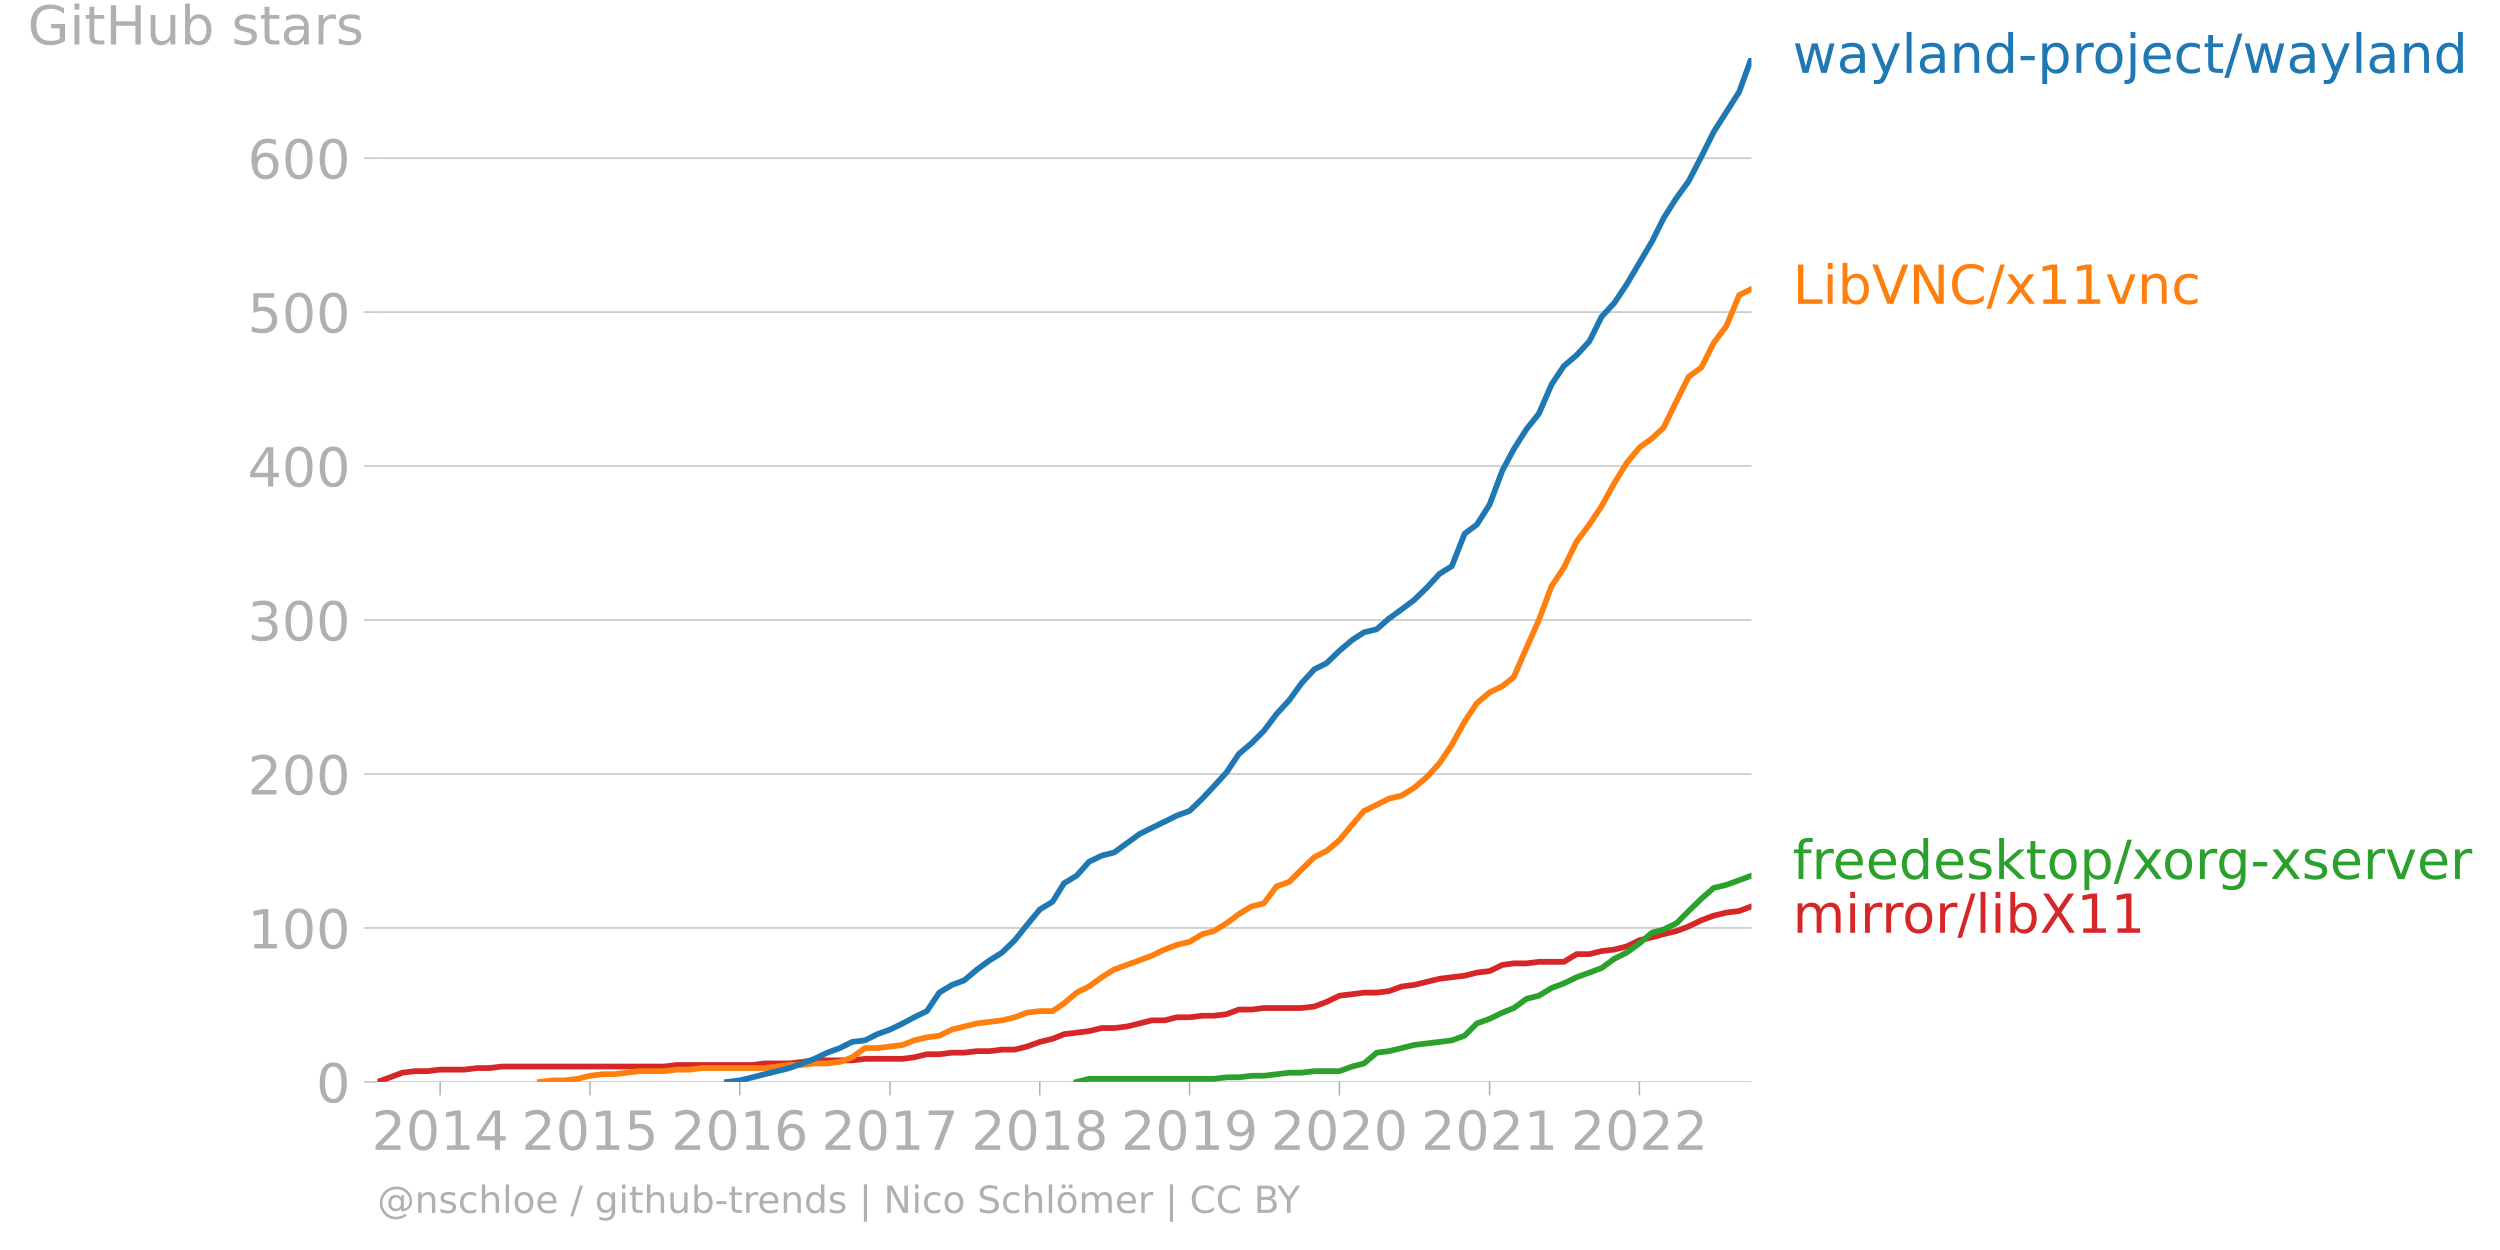
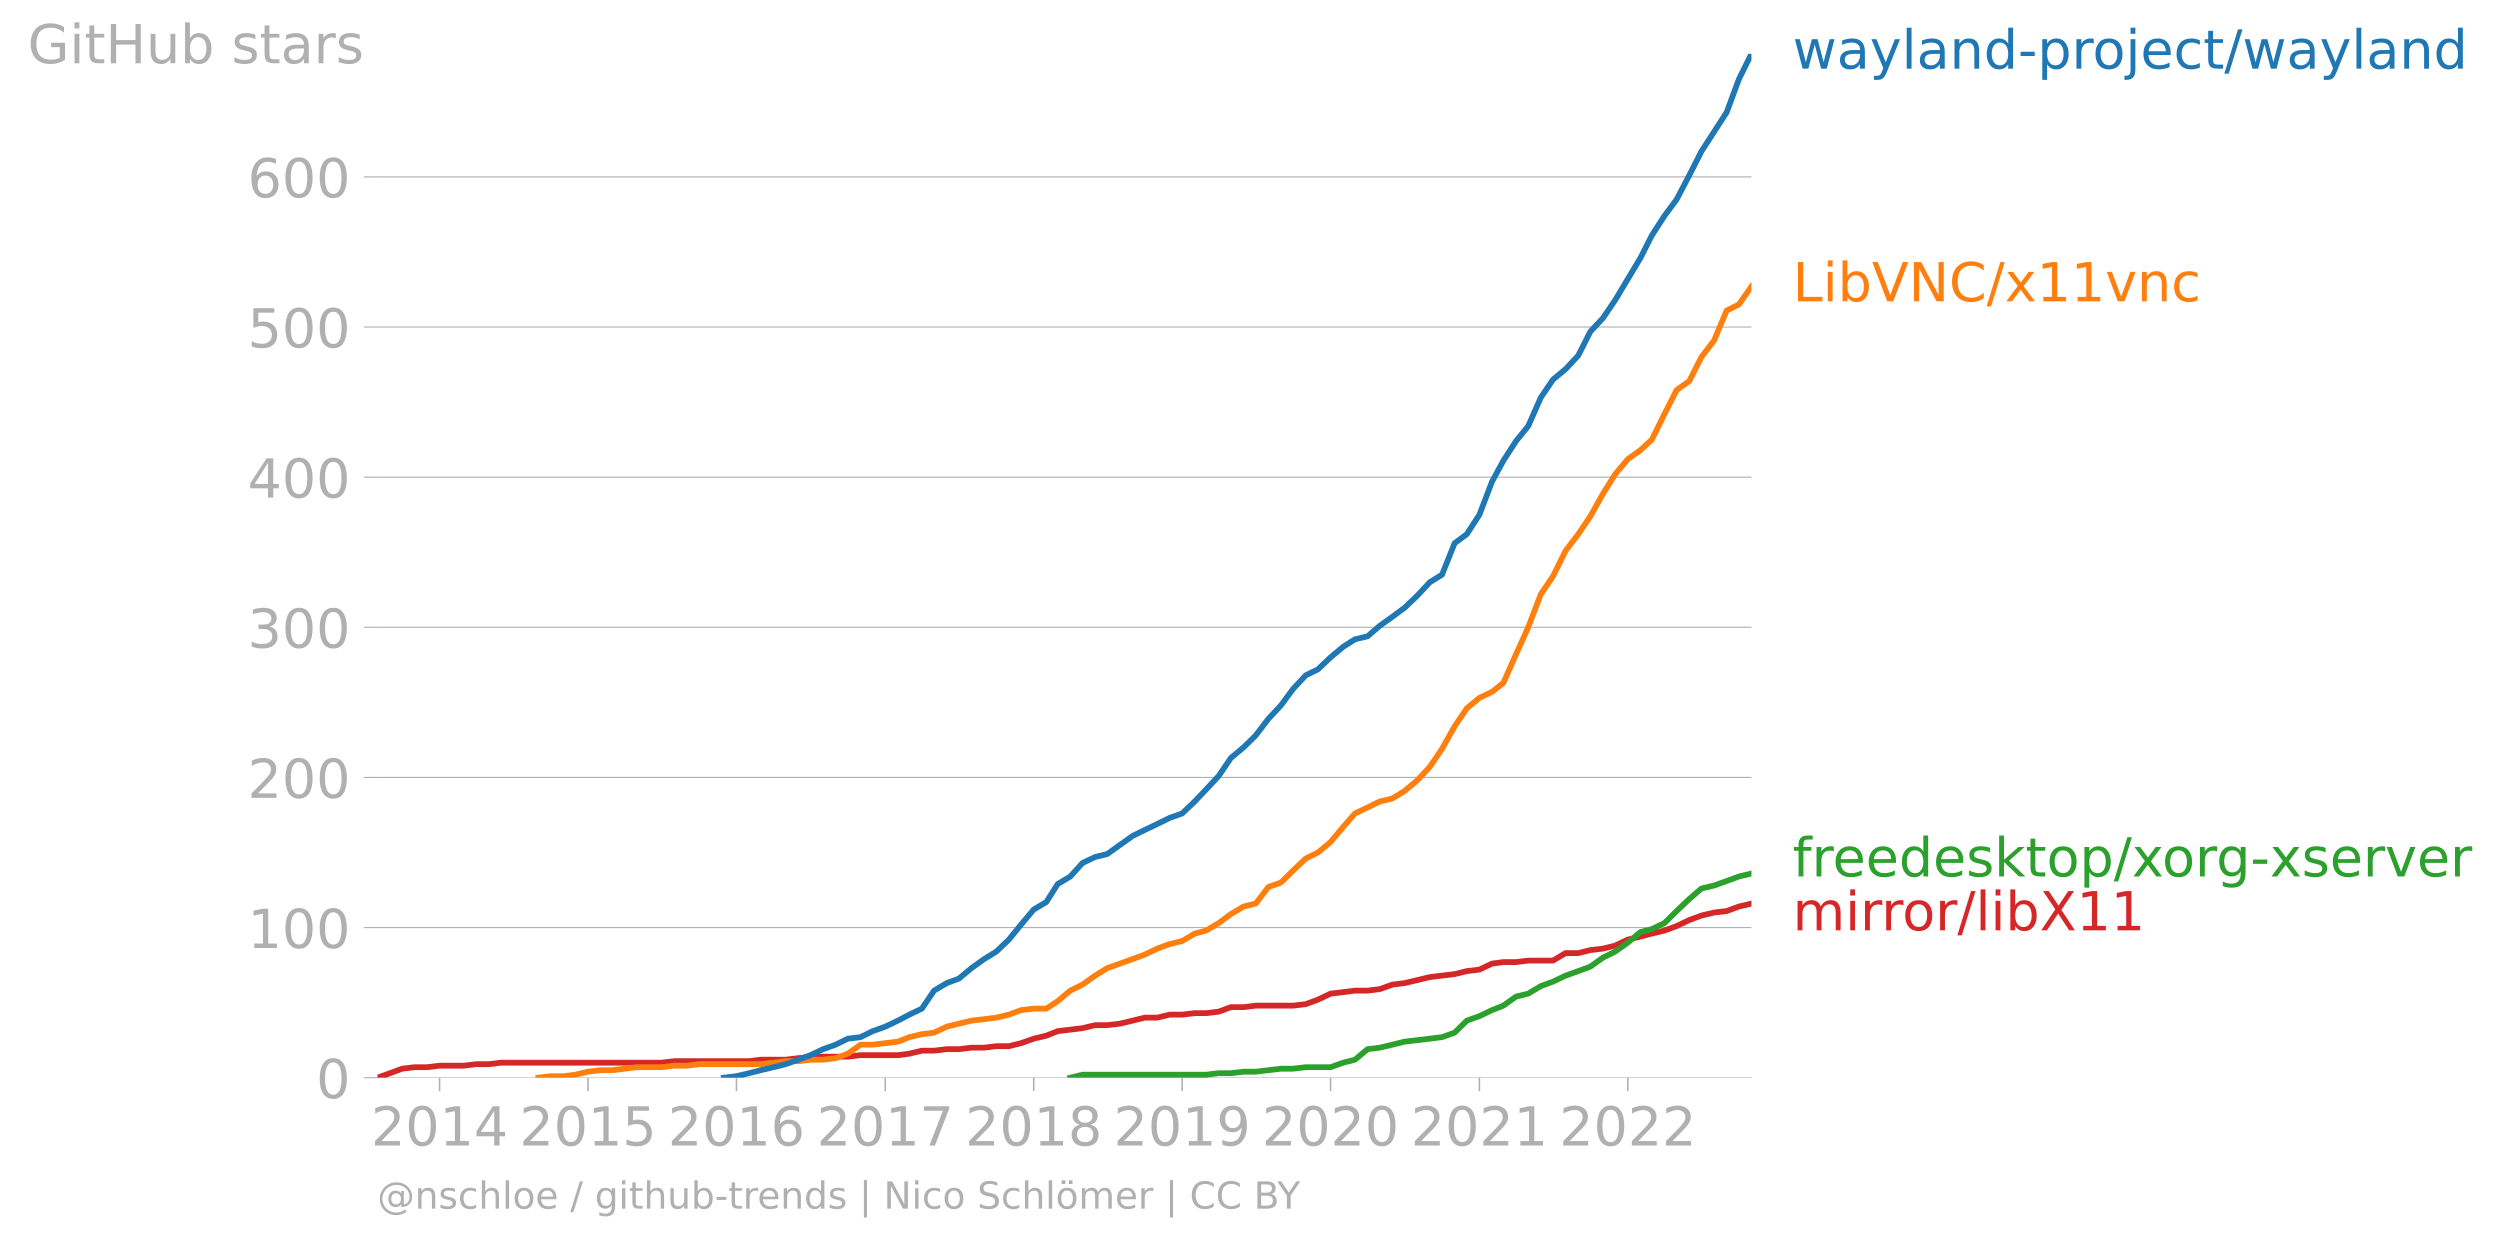
- <svg xmlns="http://www.w3.org/2000/svg" xmlns:xlink="http://www.w3.org/1999/xlink" width="866.312" height="432.952" viewBox="0 0 649.734 324.714">
+ <svg xmlns="http://www.w3.org/2000/svg" xmlns:xlink="http://www.w3.org/1999/xlink" width="866.312" height="431.485" viewBox="0 0 649.734 323.614">
  <defs>
    <style>*{stroke-linejoin:round;stroke-linecap:butt}</style>
  </defs>
  <g id="figure_1">
-     <path d="M0 324.714h649.734V0H0v324.714z" style="fill:none" id="patch_1" />
+     <path id="patch_1" d="M0 323.614h649.734V0H0v323.614z" style="fill:none" />
    <g id="axes_1">
-       <path d="M98.073 281.187h357.12V15.075H98.073v266.112z" style="fill:none" id="patch_2" />
+       <path id="patch_2" d="M98.073 280.087h357.12V13.975H98.073v266.112z" style="fill:none" />
      <g id="matplotlib.axis_1">
        <g id="xtick_1">
          <g id="line2d_1">
            <defs>
-               <path id="m6e5cc57bdd" d="M0 0v3.5" style="stroke:#b0b0b0;stroke-width:.4" />
-             </defs>
-             <use xlink:href="#m6e5cc57bdd" x="114.393" y="281.187" style="fill:#b0b0b0;stroke:#b0b0b0;stroke-width:.4" />
-           </g>
-           <g style="fill:#b0b0b0" transform="matrix(.14 0 0 -.14 96.578 298.825)" id="text_1">
+               <path id="m5962c3f9df" d="M0 0v3.5" style="stroke:#b0b0b0;stroke-width:.4" />
+             </defs>
+             <use xlink:href="#m5962c3f9df" x="114.243" y="280.087" style="fill:#b0b0b0;stroke:#b0b0b0;stroke-width:.4" />
+           </g>
+           <g id="text_1" style="fill:#b0b0b0" transform="matrix(.14 0 0 -.14 96.428 297.724)">
            <defs>
              <path id="DejaVuSans-32" d="M1228 531h2203V0H469v531q359 372 979 998 621 627 780 809 303 340 423 576 121 236 121 464 0 372-261 606-261 235-680 235-297 0-627-103-329-103-704-313v638q381 153 712 231 332 78 607 78 725 0 1156-363 431-362 431-968 0-288-108-546-107-257-392-607-78-91-497-524-418-433-1181-1211z" transform="scale(.01563)" />
              <path id="DejaVuSans-30" d="M2034 4250q-487 0-733-480-245-479-245-1442 0-959 245-1439 246-480 733-480 491 0 736 480 246 480 246 1439 0 963-246 1442-245 480-736 480zm0 500q785 0 1199-621 414-620 414-1801 0-1178-414-1799Q2819-91 2034-91q-784 0-1198 620-414 621-414 1799 0 1181 414 1801 414 621 1198 621z" transform="scale(.01563)" />
              <path id="DejaVuSans-31" d="M794 531h1031v3560L703 3866v575l1116 225h631V531h1031V0H794v531z" transform="scale(.01563)" />
              <path id="DejaVuSans-34" d="M2419 4116 825 1625h1594v2491zm-166 550h794V1625h666v-525h-666V0h-628v1100H313v609l1940 2957z" transform="scale(.01563)" />
            </defs>
            <use xlink:href="#DejaVuSans-32" />
            <use xlink:href="#DejaVuSans-30" x="63.623" />
            <use xlink:href="#DejaVuSans-31" x="127.246" />
            <use xlink:href="#DejaVuSans-34" x="190.869" />
          </g>
        </g>
        <g id="xtick_2">
-           <use xlink:href="#m6e5cc57bdd" x="153.326" y="281.187" style="fill:#b0b0b0;stroke:#b0b0b0;stroke-width:.4" id="line2d_2" />
-           <g style="fill:#b0b0b0" transform="matrix(.14 0 0 -.14 135.511 298.825)" id="text_2">
+           <use xlink:href="#m5962c3f9df" id="line2d_2" x="152.82" y="280.087" style="fill:#b0b0b0;stroke:#b0b0b0;stroke-width:.4" />
+           <g id="text_2" style="fill:#b0b0b0" transform="matrix(.14 0 0 -.14 135.005 297.724)">
            <defs>
              <path id="DejaVuSans-35" d="M691 4666h2478v-532H1269V2991q137 47 274 70 138 23 276 23 781 0 1237-428 457-428 457-1159 0-753-469-1171Q2575-91 1722-91q-294 0-599 50Q819 9 494 109v635q281-153 581-228t634-75q541 0 856 284 316 284 316 772 0 487-316 771-315 285-856 285-253 0-505-56-251-56-513-175v2344z" transform="scale(.01563)" />
            </defs>
            <use xlink:href="#DejaVuSans-32" />
            <use xlink:href="#DejaVuSans-30" x="63.623" />
            <use xlink:href="#DejaVuSans-31" x="127.246" />
            <use xlink:href="#DejaVuSans-35" x="190.869" />
          </g>
        </g>
        <g id="xtick_3">
-           <use xlink:href="#m6e5cc57bdd" x="192.26" y="281.187" style="fill:#b0b0b0;stroke:#b0b0b0;stroke-width:.4" id="line2d_3" />
-           <g style="fill:#b0b0b0" transform="matrix(.14 0 0 -.14 174.445 298.825)" id="text_3">
+           <use xlink:href="#m5962c3f9df" id="line2d_3" x="191.396" y="280.087" style="fill:#b0b0b0;stroke:#b0b0b0;stroke-width:.4" />
+           <g id="text_3" style="fill:#b0b0b0" transform="matrix(.14 0 0 -.14 173.58 297.724)">
            <defs>
              <path id="DejaVuSans-36" d="M2113 2584q-425 0-674-291-248-290-248-796 0-503 248-796 249-292 674-292t673 292q248 293 248 796 0 506-248 796-248 291-673 291zm1253 1979v-575q-238 112-480 171-242 60-480 60-625 0-955-422-329-422-376-1275 184 272 462 417 279 145 613 145 703 0 1111-427 408-426 408-1160 0-719-425-1154Q2819-91 2113-91q-810 0-1238 620-428 621-428 1799 0 1106 525 1764t1409 658q238 0 480-47t505-140z" transform="scale(.01563)" />
            </defs>
            <use xlink:href="#DejaVuSans-32" />
            <use xlink:href="#DejaVuSans-30" x="63.623" />
            <use xlink:href="#DejaVuSans-31" x="127.246" />
            <use xlink:href="#DejaVuSans-36" x="190.869" />
          </g>
        </g>
        <g id="xtick_4">
-           <use xlink:href="#m6e5cc57bdd" x="231.3" y="281.187" style="fill:#b0b0b0;stroke:#b0b0b0;stroke-width:.4" id="line2d_4" />
-           <g style="fill:#b0b0b0" transform="matrix(.14 0 0 -.14 213.485 298.825)" id="text_4">
+           <use xlink:href="#m5962c3f9df" id="line2d_4" x="230.078" y="280.087" style="fill:#b0b0b0;stroke:#b0b0b0;stroke-width:.4" />
+           <g id="text_4" style="fill:#b0b0b0" transform="matrix(.14 0 0 -.14 212.263 297.724)">
            <defs>
              <path id="DejaVuSans-37" d="M525 4666h3000v-269L1831 0h-659l1594 4134H525v532z" transform="scale(.01563)" />
            </defs>
            <use xlink:href="#DejaVuSans-32" />
            <use xlink:href="#DejaVuSans-30" x="63.623" />
            <use xlink:href="#DejaVuSans-31" x="127.246" />
            <use xlink:href="#DejaVuSans-37" x="190.869" />
          </g>
        </g>
        <g id="xtick_5">
-           <use xlink:href="#m6e5cc57bdd" x="270.233" y="281.187" style="fill:#b0b0b0;stroke:#b0b0b0;stroke-width:.4" id="line2d_5" />
-           <g style="fill:#b0b0b0" transform="matrix(.14 0 0 -.14 252.418 298.825)" id="text_5">
+           <use xlink:href="#m5962c3f9df" id="line2d_5" x="268.654" y="280.087" style="fill:#b0b0b0;stroke:#b0b0b0;stroke-width:.4" />
+           <g id="text_5" style="fill:#b0b0b0" transform="matrix(.14 0 0 -.14 250.839 297.724)">
            <defs>
              <path id="DejaVuSans-38" d="M2034 2216q-450 0-708-241-257-241-257-662 0-422 257-663 258-241 708-241t709 242q260 243 260 662 0 421-258 662-257 241-711 241zm-631 268q-406 100-633 378-226 279-226 679 0 559 398 884 399 325 1092 325 697 0 1094-325t397-884q0-400-227-679-226-278-629-378 456-106 710-416 255-309 255-755 0-679-414-1042Q2806-91 2034-91q-771 0-1186 362-414 363-414 1042 0 446 256 755 257 310 713 416zm-231 997q0-362 226-565 227-203 636-203 407 0 636 203 230 203 230 565 0 363-230 566-229 203-636 203-409 0-636-203-226-203-226-566z" transform="scale(.01563)" />
            </defs>
            <use xlink:href="#DejaVuSans-32" />
            <use xlink:href="#DejaVuSans-30" x="63.623" />
            <use xlink:href="#DejaVuSans-31" x="127.246" />
            <use xlink:href="#DejaVuSans-38" x="190.869" />
          </g>
        </g>
        <g id="xtick_6">
-           <use xlink:href="#m6e5cc57bdd" x="309.166" y="281.187" style="fill:#b0b0b0;stroke:#b0b0b0;stroke-width:.4" id="line2d_6" />
-           <g style="fill:#b0b0b0" transform="matrix(.14 0 0 -.14 291.351 298.825)" id="text_6">
+           <use xlink:href="#m5962c3f9df" id="line2d_6" x="307.23" y="280.087" style="fill:#b0b0b0;stroke:#b0b0b0;stroke-width:.4" />
+           <g id="text_6" style="fill:#b0b0b0" transform="matrix(.14 0 0 -.14 289.415 297.724)">
            <defs>
              <path id="DejaVuSans-39" d="M703 97v575q238-113 481-172 244-59 479-59 625 0 954 420 330 420 377 1277-181-269-460-413-278-144-615-144-700 0-1108 423-408 424-408 1159 0 718 425 1152 425 435 1131 435 810 0 1236-621 427-620 427-1801 0-1103-524-1761Q2575-91 1691-91q-238 0-482 47Q966 3 703 97zm1256 1978q425 0 673 290 249 291 249 798 0 503-249 795-248 292-673 292t-673-292q-248-292-248-795 0-507 248-798 248-290 673-290z" transform="scale(.01563)" />
            </defs>
            <use xlink:href="#DejaVuSans-32" />
            <use xlink:href="#DejaVuSans-30" x="63.623" />
            <use xlink:href="#DejaVuSans-31" x="127.246" />
            <use xlink:href="#DejaVuSans-39" x="190.869" />
          </g>
        </g>
        <g id="xtick_7">
-           <use xlink:href="#m6e5cc57bdd" x="348.1" y="281.187" style="fill:#b0b0b0;stroke:#b0b0b0;stroke-width:.4" id="line2d_7" />
-           <g style="fill:#b0b0b0" transform="matrix(.14 0 0 -.14 330.285 298.825)" id="text_7">
+           <use xlink:href="#m5962c3f9df" id="line2d_7" x="345.806" y="280.087" style="fill:#b0b0b0;stroke:#b0b0b0;stroke-width:.4" />
+           <g id="text_7" style="fill:#b0b0b0" transform="matrix(.14 0 0 -.14 327.991 297.724)">
            <use xlink:href="#DejaVuSans-32" />
            <use xlink:href="#DejaVuSans-30" x="63.623" />
            <use xlink:href="#DejaVuSans-32" x="127.246" />
            <use xlink:href="#DejaVuSans-30" x="190.869" />
          </g>
        </g>
        <g id="xtick_8">
-           <use xlink:href="#m6e5cc57bdd" x="387.14" y="281.187" style="fill:#b0b0b0;stroke:#b0b0b0;stroke-width:.4" id="line2d_8" />
-           <g style="fill:#b0b0b0" transform="matrix(.14 0 0 -.14 369.325 298.825)" id="text_8">
+           <use xlink:href="#m5962c3f9df" id="line2d_8" x="384.488" y="280.087" style="fill:#b0b0b0;stroke:#b0b0b0;stroke-width:.4" />
+           <g id="text_8" style="fill:#b0b0b0" transform="matrix(.14 0 0 -.14 366.673 297.724)">
            <use xlink:href="#DejaVuSans-32" />
            <use xlink:href="#DejaVuSans-30" x="63.623" />
            <use xlink:href="#DejaVuSans-32" x="127.246" />
            <use xlink:href="#DejaVuSans-31" x="190.869" />
          </g>
        </g>
        <g id="xtick_9">
-           <use xlink:href="#m6e5cc57bdd" x="426.073" y="281.187" style="fill:#b0b0b0;stroke:#b0b0b0;stroke-width:.4" id="line2d_9" />
-           <g style="fill:#b0b0b0" transform="matrix(.14 0 0 -.14 408.258 298.825)" id="text_9">
+           <use xlink:href="#m5962c3f9df" id="line2d_9" x="423.064" y="280.087" style="fill:#b0b0b0;stroke:#b0b0b0;stroke-width:.4" />
+           <g id="text_9" style="fill:#b0b0b0" transform="matrix(.14 0 0 -.14 405.249 297.724)">
            <use xlink:href="#DejaVuSans-32" />
            <use xlink:href="#DejaVuSans-30" x="63.623" />
            <use xlink:href="#DejaVuSans-32" x="127.246" />
            <use xlink:href="#DejaVuSans-32" x="190.869" />
          </g>
        </g>
      </g>
      <g id="matplotlib.axis_2">
        <g id="ytick_1">
-           <path d="M98.073 281.187h357.12" clip-path="url(#pcd3f5d6762)" style="fill:none;stroke:#b0b0b0;stroke-width:.3;stroke-linecap:square" id="line2d_10" />
+           <path id="line2d_10" d="M98.073 280.087h357.12" clip-path="url(#p0c2a7f8c96)" style="fill:none;stroke:#b0b0b0;stroke-width:.3;stroke-linecap:square" />
          <g id="line2d_11">
            <defs>
-               <path id="mc21b724201" d="M0 0h-3.5" style="stroke:#b0b0b0;stroke-width:.3" />
-             </defs>
-             <use xlink:href="#mc21b724201" x="98.073" y="281.187" style="fill:#b0b0b0;stroke:#b0b0b0;stroke-width:.3" />
-           </g>
-           <use xlink:href="#DejaVuSans-30" style="fill:#b0b0b0" transform="matrix(.14 0 0 -.14 82.166 286.506)" id="text_10" />
+               <path id="m975985f9c5" d="M0 0h-3.5" style="stroke:#b0b0b0;stroke-width:.3" />
+             </defs>
+             <use xlink:href="#m975985f9c5" x="98.073" y="280.087" style="fill:#b0b0b0;stroke:#b0b0b0;stroke-width:.3" />
+           </g>
+           <use xlink:href="#DejaVuSans-30" id="text_10" style="fill:#b0b0b0" transform="matrix(.14 0 0 -.14 82.166 285.406)" />
        </g>
        <g id="ytick_2">
-           <path d="M98.073 241.17h357.12" clip-path="url(#pcd3f5d6762)" style="fill:none;stroke:#b0b0b0;stroke-width:.3;stroke-linecap:square" id="line2d_12" />
-           <use xlink:href="#mc21b724201" x="98.073" y="241.17" style="fill:#b0b0b0;stroke:#b0b0b0;stroke-width:.3" id="line2d_13" />
-           <g style="fill:#b0b0b0" transform="matrix(.14 0 0 -.14 64.35 246.489)" id="text_11">
+           <path id="line2d_12" d="M98.073 241.067h357.12" clip-path="url(#p0c2a7f8c96)" style="fill:none;stroke:#b0b0b0;stroke-width:.3;stroke-linecap:square" />
+           <use xlink:href="#m975985f9c5" id="line2d_13" x="98.073" y="241.067" style="fill:#b0b0b0;stroke:#b0b0b0;stroke-width:.3" />
+           <g id="text_11" style="fill:#b0b0b0" transform="matrix(.14 0 0 -.14 64.35 246.386)">
            <use xlink:href="#DejaVuSans-31" />
            <use xlink:href="#DejaVuSans-30" x="63.623" />
            <use xlink:href="#DejaVuSans-30" x="127.246" />
          </g>
        </g>
        <g id="ytick_3">
-           <path d="M98.073 201.153h357.12" clip-path="url(#pcd3f5d6762)" style="fill:none;stroke:#b0b0b0;stroke-width:.3;stroke-linecap:square" id="line2d_14" />
-           <use xlink:href="#mc21b724201" x="98.073" y="201.153" style="fill:#b0b0b0;stroke:#b0b0b0;stroke-width:.3" id="line2d_15" />
-           <g style="fill:#b0b0b0" transform="matrix(.14 0 0 -.14 64.35 206.472)" id="text_12">
+           <path id="line2d_14" d="M98.073 202.048h357.12" clip-path="url(#p0c2a7f8c96)" style="fill:none;stroke:#b0b0b0;stroke-width:.3;stroke-linecap:square" />
+           <use xlink:href="#m975985f9c5" id="line2d_15" x="98.073" y="202.048" style="fill:#b0b0b0;stroke:#b0b0b0;stroke-width:.3" />
+           <g id="text_12" style="fill:#b0b0b0" transform="matrix(.14 0 0 -.14 64.35 207.367)">
            <use xlink:href="#DejaVuSans-32" />
            <use xlink:href="#DejaVuSans-30" x="63.623" />
            <use xlink:href="#DejaVuSans-30" x="127.246" />
          </g>
        </g>
        <g id="ytick_4">
-           <path d="M98.073 161.136h357.12" clip-path="url(#pcd3f5d6762)" style="fill:none;stroke:#b0b0b0;stroke-width:.3;stroke-linecap:square" id="line2d_16" />
-           <use xlink:href="#mc21b724201" x="98.073" y="161.136" style="fill:#b0b0b0;stroke:#b0b0b0;stroke-width:.3" id="line2d_17" />
-           <g style="fill:#b0b0b0" transform="matrix(.14 0 0 -.14 64.35 166.455)" id="text_13">
+           <path id="line2d_16" d="M98.073 163.029h357.12" clip-path="url(#p0c2a7f8c96)" style="fill:none;stroke:#b0b0b0;stroke-width:.3;stroke-linecap:square" />
+           <use xlink:href="#m975985f9c5" id="line2d_17" x="98.073" y="163.029" style="fill:#b0b0b0;stroke:#b0b0b0;stroke-width:.3" />
+           <g id="text_13" style="fill:#b0b0b0" transform="matrix(.14 0 0 -.14 64.35 168.348)">
            <defs>
              <path id="DejaVuSans-33" d="M2597 2516q453-97 707-404 255-306 255-756 0-690-475-1069Q2609-91 1734-91q-293 0-604 58T488 141v609q262-153 574-231 313-78 654-78 593 0 904 234t311 681q0 413-289 645-289 233-804 233h-544v519h569q465 0 712 186t247 536q0 359-255 551-254 193-729 193-260 0-557-57-297-56-653-174v562q360 100 674 150t592 50q719 0 1137-327 419-326 419-882 0-388-222-655t-631-370z" transform="scale(.01563)" />
            </defs>
            <use xlink:href="#DejaVuSans-33" />
            <use xlink:href="#DejaVuSans-30" x="63.623" />
            <use xlink:href="#DejaVuSans-30" x="127.246" />
          </g>
        </g>
        <g id="ytick_5">
-           <path d="M98.073 121.12h357.12" clip-path="url(#pcd3f5d6762)" style="fill:none;stroke:#b0b0b0;stroke-width:.3;stroke-linecap:square" id="line2d_18" />
-           <use xlink:href="#mc21b724201" x="98.073" y="121.12" style="fill:#b0b0b0;stroke:#b0b0b0;stroke-width:.3" id="line2d_19" />
-           <g style="fill:#b0b0b0" transform="matrix(.14 0 0 -.14 64.35 126.438)" id="text_14">
+           <path id="line2d_18" d="M98.073 124.01h357.12" clip-path="url(#p0c2a7f8c96)" style="fill:none;stroke:#b0b0b0;stroke-width:.3;stroke-linecap:square" />
+           <use xlink:href="#m975985f9c5" id="line2d_19" x="98.073" y="124.009" style="fill:#b0b0b0;stroke:#b0b0b0;stroke-width:.3" />
+           <g id="text_14" style="fill:#b0b0b0" transform="matrix(.14 0 0 -.14 64.35 129.328)">
            <use xlink:href="#DejaVuSans-34" />
            <use xlink:href="#DejaVuSans-30" x="63.623" />
            <use xlink:href="#DejaVuSans-30" x="127.246" />
          </g>
        </g>
        <g id="ytick_6">
-           <path d="M98.073 81.103h357.12" clip-path="url(#pcd3f5d6762)" style="fill:none;stroke:#b0b0b0;stroke-width:.3;stroke-linecap:square" id="line2d_20" />
-           <use xlink:href="#mc21b724201" x="98.073" y="81.103" style="fill:#b0b0b0;stroke:#b0b0b0;stroke-width:.3" id="line2d_21" />
-           <g style="fill:#b0b0b0" transform="matrix(.14 0 0 -.14 64.35 86.422)" id="text_15">
+           <path id="line2d_20" d="M98.073 84.99h357.12" clip-path="url(#p0c2a7f8c96)" style="fill:none;stroke:#b0b0b0;stroke-width:.3;stroke-linecap:square" />
+           <use xlink:href="#m975985f9c5" id="line2d_21" x="98.073" y="84.99" style="fill:#b0b0b0;stroke:#b0b0b0;stroke-width:.3" />
+           <g id="text_15" style="fill:#b0b0b0" transform="matrix(.14 0 0 -.14 64.35 90.309)">
            <use xlink:href="#DejaVuSans-35" />
            <use xlink:href="#DejaVuSans-30" x="63.623" />
            <use xlink:href="#DejaVuSans-30" x="127.246" />
          </g>
        </g>
        <g id="ytick_7">
-           <path d="M98.073 41.086h357.12" clip-path="url(#pcd3f5d6762)" style="fill:none;stroke:#b0b0b0;stroke-width:.3;stroke-linecap:square" id="line2d_22" />
-           <use xlink:href="#mc21b724201" x="98.073" y="41.086" style="fill:#b0b0b0;stroke:#b0b0b0;stroke-width:.3" id="line2d_23" />
-           <g style="fill:#b0b0b0" transform="matrix(.14 0 0 -.14 64.35 46.405)" id="text_16">
+           <path id="line2d_22" d="M98.073 45.97h357.12" clip-path="url(#p0c2a7f8c96)" style="fill:none;stroke:#b0b0b0;stroke-width:.3;stroke-linecap:square" />
+           <use xlink:href="#m975985f9c5" id="line2d_23" x="98.073" y="45.971" style="fill:#b0b0b0;stroke:#b0b0b0;stroke-width:.3" />
+           <g id="text_16" style="fill:#b0b0b0" transform="matrix(.14 0 0 -.14 64.35 51.29)">
            <use xlink:href="#DejaVuSans-36" />
            <use xlink:href="#DejaVuSans-30" x="63.623" />
            <use xlink:href="#DejaVuSans-30" x="127.246" />
          </g>
        </g>
-         <g style="fill:#b0b0b0" transform="matrix(.14 0 0 -.14 7.2 11.563)" id="text_17">
+         <g id="text_17" style="fill:#b0b0b0" transform="matrix(.14 0 0 -.14 7.2 16.448)">
          <defs>
            <path id="DejaVuSans-47" d="M3809 666v1253H2778v519h1656V434q-365-259-806-392-440-133-940-133-1094 0-1712 639-617 640-617 1780 0 1144 617 1783 618 639 1712 639 456 0 867-113 411-112 758-331v-672q-350 297-744 447t-828 150q-857 0-1287-478-429-478-429-1425 0-944 429-1422 430-478 1287-478 334 0 596 58 263 58 472 180z" transform="scale(.01563)" />
            <path id="DejaVuSans-69" d="M603 3500h575V0H603v3500zm0 1363h575v-729H603v729z" transform="scale(.01563)" />
            <path id="DejaVuSans-74" d="M1172 4494v-994h1184v-447H1172V1153q0-428 117-550t477-122h590V0h-590q-666 0-919 248-253 249-253 905v1900H172v447h422v994h578z" transform="scale(.01563)" />
            <path id="DejaVuSans-48" d="M628 4666h631V2753h2294v1913h631V0h-631v2222H1259V0H628v4666z" transform="scale(.01563)" />
            <path id="DejaVuSans-75" d="M544 1381v2119h575V1403q0-497 193-746 194-248 582-248 465 0 735 297 271 297 271 810v1984h575V0h-575v538q-209-319-486-474-276-155-642-155-603 0-916 375-312 375-312 1097zm1447 2203z" transform="scale(.01563)" />
            <path id="DejaVuSans-62" d="M3116 1747q0 634-261 995t-717 361q-457 0-718-361t-261-995q0-634 261-995t718-361q456 0 717 361t261 995zM1159 2969q182 312 458 463 277 152 661 152 638 0 1036-506 399-506 399-1331T3314 415Q2916-91 2278-91q-384 0-661 152-276 152-458 464V0H581v4863h578V2969z" transform="scale(.01563)" />
            <path id="DejaVuSans-73" d="M2834 3397v-544q-243 125-506 187-262 63-544 63-428 0-642-131t-214-394q0-200 153-314t616-217l197-44q612-131 870-370t258-667q0-488-386-773Q2250-91 1575-91q-281 0-586 55T347 128v594q319-166 628-249 309-82 613-82 406 0 624 139 219 139 219 392 0 234-158 359-157 125-692 241l-200 47q-534 112-772 345-237 233-237 639 0 494 350 762 350 269 994 269 318 0 599-47 282-46 519-140z" transform="scale(.01563)" />
            <path id="DejaVuSans-61" d="M2194 1759q-697 0-966-159t-269-544q0-306 202-486 202-179 548-179 479 0 768 339t289 901v128h-572zm1147 238V0h-575v531q-197-318-491-470T1556-91q-537 0-855 302-317 302-317 808 0 590 395 890 396 300 1180 300h807v57q0 397-261 614t-733 217q-300 0-585-72-284-72-546-216v532q315 122 612 182 297 61 578 61 760 0 1135-394 375-393 375-1193z" transform="scale(.01563)" />
            <path id="DejaVuSans-72" d="M2631 2963q-97 56-211 82-114 27-251 27-488 0-749-317t-261-911V0H581v3500h578v-544q182 319 472 473 291 155 707 155 59 0 131-8 72-7 159-23l3-590z" transform="scale(.01563)" />
          </defs>
          <use xlink:href="#DejaVuSans-47" />
          <use xlink:href="#DejaVuSans-69" x="77.49" />
          <use xlink:href="#DejaVuSans-74" x="105.273" />
          <use xlink:href="#DejaVuSans-48" x="144.482" />
          <use xlink:href="#DejaVuSans-75" x="219.678" />
          <use xlink:href="#DejaVuSans-62" x="283.057" />
          <use xlink:href="#DejaVuSans-20" x="346.533" />
          <use xlink:href="#DejaVuSans-73" x="378.32" />
          <use xlink:href="#DejaVuSans-74" x="430.42" />
          <use xlink:href="#DejaVuSans-61" x="469.629" />
          <use xlink:href="#DejaVuSans-72" x="530.908" />
          <use xlink:href="#DejaVuSans-73" x="572.021" />
        </g>
      </g>
-       <path d="m98.073 281.187 3.307-1.2 3.2-1.201 3.306-.4h3.2l3.307-.4h6.293l3.307-.4h3.2l3.307-.4h42.133l3.307-.4h19.626l3.094-.401h6.506l3.307-.4 3.2-.4H221.486l3.307-.4H234.606l2.987-.4 3.307-.801h3.2l3.306-.4h3.2l3.307-.4h3.307l3.2-.4h3.306l3.2-.8 3.307-1.201 3.307-.8 2.986-1.201 3.307-.4 3.2-.4 3.307-.801h3.2l3.306-.4 3.307-.8 3.2-.8h3.307l3.2-.801h3.306l3.307-.4h2.987l3.306-.4 3.2-1.201h3.307l3.2-.4H338.286l3.307-.4 3.2-1.2 3.307-1.601 3.306-.4 3.094-.4h3.306l3.2-.401 3.307-1.2 3.2-.4 3.307-.801 3.306-.8 3.2-.4 3.307-.4 3.2-.801 3.307-.4 3.306-1.6 2.987-.401h3.307l3.2-.4h6.506l3.307-2.001h3.307l3.2-.8 3.306-.4 3.2-.8 3.307-1.602 3.307-.8 2.986-.8 3.307-.8 3.2-1.201 3.307-1.6 3.2-1.201 3.306-.8 3.307-.4 3.2-1.201" clip-path="url(#pcd3f5d6762)" style="fill:none;stroke:#d62728;stroke-width:1.5;stroke-linecap:square" id="line2d_24" />
-       <path d="m279.833 281.187 3.2-.8h32.427l3.306-.4h3.2l3.307-.4h3.2l3.307-.4 3.306-.401h3.2l3.307-.4h6.507l3.306-1.2 3.094-.801 3.306-2.801 3.2-.4 3.307-.8 3.2-.801 3.307-.4 3.306-.4 3.2-.4 3.307-1.201 3.2-3.201 3.307-1.201 3.306-1.6 2.987-1.201 3.307-2.401 3.2-.8 3.306-2.001 3.2-1.2 3.307-1.602 3.307-1.2 3.2-1.2 3.306-2.402 3.2-1.6 3.307-2.401 3.307-2.801 2.986-.8 3.307-1.601 3.2-3.202 3.307-3.201 3.2-2.801 3.306-.8 3.307-1.201 3.2-1.2" clip-path="url(#pcd3f5d6762)" style="fill:none;stroke:#2ca02c;stroke-width:1.5;stroke-linecap:square" id="line2d_25" />
-       <path d="m140.313 281.187 3.2-.4h3.307l3.2-.4 3.306-.8 3.307-.4h2.987l3.306-.401 3.2-.4h6.507l3.307-.4h3.306l3.2-.4H198.66l3.306-.4 3.2-.4h3.307l3.2-.401h3.307l3.306-.4 3.2-1.2 3.307-2.402h3.2l3.307-.4 3.306-.4 2.987-1.2 3.307-.8 3.2-.401 3.306-1.6 3.2-.801 3.307-.8 3.307-.4 3.2-.4 3.306-.801 3.2-1.2 3.307-.4h3.307l2.986-2.002 3.307-2.8 3.2-1.602 3.307-2.4 3.2-2.001 3.306-1.2 3.307-1.201 3.2-1.2 3.307-1.602 3.2-1.2 3.306-.8 3.307-2.001 2.987-.8 3.306-2.001 3.2-2.401 3.307-2.001 3.2-.8 3.307-4.402 3.306-1.201 3.2-3.201 3.307-3.202 3.2-1.6 3.307-2.802 3.306-4.001 3.094-3.602 3.306-1.6 3.2-1.601 3.307-.8 3.2-2.001 3.307-2.801 3.306-3.602 3.2-4.802 3.307-6.002 3.2-4.802 3.307-2.802 3.306-1.6 2.987-2.401 3.307-7.604 3.2-7.203 3.306-8.803 3.2-4.802 3.307-6.803 3.307-4.402 3.2-4.802 3.306-6.003 3.2-5.202 3.307-4.001 3.307-2.401 2.986-2.802 3.307-6.803 3.2-6.402 3.307-2.401 3.2-6.403 3.306-4.402 3.307-8.003 3.2-1.6" clip-path="url(#pcd3f5d6762)" style="fill:none;stroke:#ff7f0e;stroke-width:1.5;stroke-linecap:square" id="line2d_26" />
-       <g style="fill:#1f77b4" transform="matrix(.14 0 0 -.14 465.907 18.938)" id="text_18">
+       <path id="line2d_24" d="m98.073 280.087 3.276-1.17 3.171-1.171 3.276-.39h3.171l3.276-.39H120.48l3.276-.391h3.171l3.276-.39H171.95l3.276-.39h19.447l3.065-.39H204.184l3.276-.39 3.17-.391h9.724l3.277-.39H233.354l2.96-.39 3.275-.78h3.171l3.276-.391h3.171l3.276-.39h3.277l3.17-.39h3.277l3.17-.78 3.277-1.171 3.276-.78 2.96-1.171 3.276-.39 3.17-.39 3.277-.781h3.17l3.277-.39 3.276-.78 3.17-.781h3.277l3.17-.78h3.277l3.276-.39h2.96l3.276-.39 3.17-1.171h3.277l3.17-.39H336.082l3.277-.39 3.17-1.171 3.277-1.561 3.276-.39 3.065-.39h3.277l3.17-.39 3.277-1.171 3.17-.39 3.277-.78 3.276-.781 3.17-.39 3.277-.39 3.17-.781 3.277-.39 3.276-1.561 2.96-.39H394l3.17-.39h6.447l3.277-1.951h3.276l3.17-.78 3.277-.391 3.17-.78 3.277-1.561 3.276-.78 2.96-.78 3.276-.781 3.17-1.17 3.277-1.562 3.17-1.17 3.277-.78 3.276-.39 3.17-1.171 3.277-.78" clip-path="url(#p0c2a7f8c96)" style="fill:none;stroke:#d62728;stroke-width:1.5;stroke-linecap:square" />
+       <path id="line2d_25" d="m278.166 280.087 3.17-.78h32.13l3.276-.39h3.17l3.277-.391h3.17l3.277-.39 3.276-.39h3.17l3.277-.39h6.447l3.276-1.171 3.065-.78 3.277-2.732 3.17-.39 3.277-.78 3.17-.781 3.277-.39 3.276-.39 3.17-.39 3.277-1.171 3.17-3.122 3.277-1.17 3.276-1.561 2.96-1.17 3.276-2.342 3.17-.78 3.277-1.951 3.17-1.17 3.277-1.561 3.276-1.171 3.17-1.17 3.277-2.342 3.17-1.56 3.277-2.342 3.276-2.731 2.96-.78 3.276-1.561 3.17-3.122 3.277-3.121 3.17-2.732 3.277-.78 3.276-1.17 3.17-1.171 3.277-.78" clip-path="url(#p0c2a7f8c96)" style="fill:none;stroke:#2ca02c;stroke-width:1.5;stroke-linecap:square" />
+       <path id="line2d_26" d="m139.926 280.087 3.17-.39h3.277l3.17-.39 3.277-.781 3.276-.39h2.96l3.275-.39 3.171-.39H171.95l3.276-.39h3.277l3.17-.391h16.065l3.276-.39 3.171-.39h3.276l3.17-.39h3.277l3.277-.39 3.17-1.171 3.277-2.342h3.17l3.277-.39 3.276-.39 2.96-1.17 3.275-.78 3.171-.391 3.276-1.56 3.171-.781 3.276-.78 3.277-.39 3.17-.391 3.277-.78 3.17-1.171 3.277-.39h3.276l2.96-1.951 3.276-2.732 3.17-1.56 3.277-2.341 3.17-1.951 3.277-1.171 3.276-1.17 3.17-1.171 3.277-1.561 3.17-1.17 3.277-.78 3.276-1.952 2.96-.78 3.276-1.951 3.17-2.341 3.277-1.951 3.17-.78 3.277-4.293 3.276-1.17 3.17-3.122 3.277-3.122 3.17-1.56 3.277-2.732 3.276-3.902 3.065-3.511 3.277-1.561 3.17-1.56 3.277-.781 3.17-1.951 3.277-2.732 3.276-3.511 3.17-4.683 3.277-5.853 3.17-4.682 3.277-2.731 3.276-1.561 2.96-2.341 3.276-7.414 3.17-7.023 3.277-8.585 3.17-4.682 3.277-6.633 3.276-4.292 3.17-4.683 3.277-5.853 3.17-5.072 3.277-3.902 3.276-2.341 2.96-2.732 3.276-6.633 3.17-6.243 3.277-2.341 3.17-6.243 3.277-4.292 3.276-7.804 3.17-1.561 3.277-4.682" clip-path="url(#p0c2a7f8c96)" style="fill:none;stroke:#ff7f0e;stroke-width:1.5;stroke-linecap:square" />
+       <g id="text_18" style="fill:#1f77b4" transform="matrix(.14 0 0 -.14 465.907 17.838)">
        <defs>
          <path id="DejaVuSans-77" d="M269 3500h575l719-2731 715 2731h678l719-2731 716 2731h575L4050 0h-678l-753 2869L1863 0h-679L269 3500z" transform="scale(.01563)" />
          <path id="DejaVuSans-79" d="M2059-325q-243-625-475-815-231-191-618-191H506v481h338q237 0 368 113 132 112 291 531l103 262L191 3500h609L1894 763l1094 2737h609L2059-325z" transform="scale(.01563)" />
          <path id="DejaVuSans-6c" d="M603 4863h575V0H603v4863z" transform="scale(.01563)" />
          <path id="DejaVuSans-6e" d="M3513 2113V0h-575v2094q0 497-194 743-194 247-581 247-466 0-735-297-269-296-269-809V0H581v3500h578v-544q207 316 486 472 280 156 646 156 603 0 912-373 310-373 310-1098z" transform="scale(.01563)" />
          <path id="DejaVuSans-64" d="M2906 2969v1894h575V0h-575v525q-181-312-458-464-276-152-664-152-634 0-1033 506-398 507-398 1332t398 1331q399 506 1033 506 388 0 664-152 277-151 458-463zM947 1747q0-634 261-995t717-361q456 0 718 361 263 361 263 995t-263 995q-262 361-718 361t-717-361q-261-361-261-995z" transform="scale(.01563)" />
          <path id="DejaVuSans-2d" d="M313 2009h1684v-512H313v512z" transform="scale(.01563)" />
          <path id="DejaVuSans-70" d="M1159 525v-1856H581v4831h578v-531q182 312 458 463 277 152 661 152 638 0 1036-506 399-506 399-1331T3314 415Q2916-91 2278-91q-384 0-661 152-276 152-458 464zm1957 1222q0 634-261 995t-717 361q-457 0-718-361t-261-995q0-634 261-995t718-361q456 0 717 361t261 995z" transform="scale(.01563)" />
          <path id="DejaVuSans-6f" d="M1959 3097q-462 0-731-361t-269-989q0-628 267-989 268-361 733-361 460 0 728 362 269 363 269 988 0 622-269 986-268 364-728 364zm0 487q750 0 1178-488 429-487 429-1349 0-859-429-1349Q2709-91 1959-91q-753 0-1180 489-426 490-426 1349 0 862 426 1349 427 488 1180 488z" transform="scale(.01563)" />
          <path id="DejaVuSans-6a" d="M603 3500h575V-63q0-668-255-968-254-300-820-300h-219v487H38q328 0 446 152Q603-541 603-63v3563zm0 1363h575v-729H603v729z" transform="scale(.01563)" />
          <path id="DejaVuSans-65" d="M3597 1894v-281H953q38-594 358-905t892-311q331 0 642 81t618 244V178Q3153 47 2828-22t-659-69q-838 0-1327 487-489 488-489 1320 0 859 464 1363 464 505 1252 505 706 0 1117-455 411-454 411-1235zm-575 169q-6 471-264 752-258 282-683 282-481 0-770-272t-333-766l2050 4z" transform="scale(.01563)" />
          <path id="DejaVuSans-63" d="M3122 3366v-538q-244 135-489 202t-495 67q-560 0-870-355-309-354-309-995t309-996q310-354 870-354 250 0 495 67t489 202V134Q2881 22 2623-34q-257-57-548-57-791 0-1257 497-465 497-465 1341 0 856 470 1346 471 491 1290 491 265 0 518-55 253-54 491-163z" transform="scale(.01563)" />
          <path id="DejaVuSans-2f" d="M1625 4666h531L531-594H0l1625 5260z" transform="scale(.01563)" />
        </defs>
        <use xlink:href="#DejaVuSans-77" />
        <use xlink:href="#DejaVuSans-61" x="81.787" />
        <use xlink:href="#DejaVuSans-79" x="143.066" />
        <use xlink:href="#DejaVuSans-6c" x="202.246" />
        <use xlink:href="#DejaVuSans-61" x="230.029" />
        <use xlink:href="#DejaVuSans-6e" x="291.309" />
        <use xlink:href="#DejaVuSans-64" x="354.688" />
        <use xlink:href="#DejaVuSans-2d" x="418.164" />
        <use xlink:href="#DejaVuSans-70" x="454.248" />
        <use xlink:href="#DejaVuSans-72" x="517.725" />
        <use xlink:href="#DejaVuSans-6f" x="556.588" />
        <use xlink:href="#DejaVuSans-6a" x="617.77" />
        <use xlink:href="#DejaVuSans-65" x="645.553" />
        <use xlink:href="#DejaVuSans-63" x="707.076" />
        <use xlink:href="#DejaVuSans-74" x="762.057" />
        <use xlink:href="#DejaVuSans-2f" x="801.266" />
        <use xlink:href="#DejaVuSans-77" x="834.957" />
        <use xlink:href="#DejaVuSans-61" x="916.744" />
        <use xlink:href="#DejaVuSans-79" x="978.023" />
        <use xlink:href="#DejaVuSans-6c" x="1037.203" />
        <use xlink:href="#DejaVuSans-61" x="1064.986" />
        <use xlink:href="#DejaVuSans-6e" x="1126.266" />
        <use xlink:href="#DejaVuSans-64" x="1189.645" />
      </g>
-       <g style="fill:#ff7f0e" transform="matrix(.14 0 0 -.14 465.907 78.963)" id="text_19">
+       <g id="text_19" style="fill:#ff7f0e" transform="matrix(.14 0 0 -.14 465.907 78.318)">
        <defs>
          <path id="DejaVuSans-4c" d="M628 4666h631V531h2272V0H628v4666z" transform="scale(.01563)" />
          <path id="DejaVuSans-56" d="M1831 0 50 4666h659L2188 738l1481 3928h656L2547 0h-716z" transform="scale(.01563)" />
          <path id="DejaVuSans-4e" d="M628 4666h850L3547 763v3903h612V0h-850L1241 3903V0H628v4666z" transform="scale(.01563)" />
          <path id="DejaVuSans-43" d="M4122 4306v-665q-319 297-680 443-361 147-767 147-800 0-1225-489t-425-1414q0-922 425-1411t1225-489q406 0 767 147t680 444V359q-331-225-702-338-370-112-782-112-1060 0-1670 648-609 649-609 1771 0 1125 609 1773 610 649 1670 649 418 0 788-111 371-111 696-333z" transform="scale(.01563)" />
          <path id="DejaVuSans-78" d="M3513 3500 2247 1797 3578 0h-678L1881 1375 863 0H184l1360 1831L300 3500h678l928-1247 928 1247h679z" transform="scale(.01563)" />
          <path id="DejaVuSans-76" d="M191 3500h609L1894 563l1094 2937h609L2284 0h-781L191 3500z" transform="scale(.01563)" />
        </defs>
        <use xlink:href="#DejaVuSans-4c" />
        <use xlink:href="#DejaVuSans-69" x="55.713" />
        <use xlink:href="#DejaVuSans-62" x="83.496" />
        <use xlink:href="#DejaVuSans-56" x="146.973" />
        <use xlink:href="#DejaVuSans-4e" x="215.381" />
        <use xlink:href="#DejaVuSans-43" x="290.186" />
        <use xlink:href="#DejaVuSans-2f" x="360.01" />
        <use xlink:href="#DejaVuSans-78" x="393.701" />
        <use xlink:href="#DejaVuSans-31" x="452.881" />
        <use xlink:href="#DejaVuSans-31" x="516.504" />
        <use xlink:href="#DejaVuSans-76" x="580.127" />
        <use xlink:href="#DejaVuSans-6e" x="639.307" />
        <use xlink:href="#DejaVuSans-63" x="702.686" />
      </g>
-       <g style="fill:#2ca02c" transform="matrix(.14 0 0 -.14 465.907 228.43)" id="text_20">
+       <g id="text_20" style="fill:#2ca02c" transform="matrix(.14 0 0 -.14 465.907 227.785)">
        <defs>
          <path id="DejaVuSans-66" d="M2375 4863v-479h-550q-309 0-430-125-120-125-120-450v-309h947v-447h-947V0H697v3053H147v447h550v244q0 584 272 851 272 268 862 268h544z" transform="scale(.01563)" />
          <path id="DejaVuSans-6b" d="M581 4863h578V1991l1716 1509h734L1753 1863 3688 0h-750L1159 1709V0H581v4863z" transform="scale(.01563)" />
          <path id="DejaVuSans-67" d="M2906 1791q0 625-258 968-257 344-723 344-462 0-720-344-258-343-258-968 0-622 258-966t720-344q466 0 723 344 258 344 258 966zm575-1357q0-893-397-1329-396-436-1215-436-303 0-572 45t-522 139v559q253-137 500-202 247-66 503-66 566 0 847 295t281 892v285q-178-310-456-463T1784 0Q1141 0 747 490 353 981 353 1791q0 812 394 1302 394 491 1037 491 388 0 666-153t456-462v531h575V434z" transform="scale(.01563)" />
        </defs>
        <use xlink:href="#DejaVuSans-66" />
        <use xlink:href="#DejaVuSans-72" x="35.205" />
        <use xlink:href="#DejaVuSans-65" x="74.068" />
        <use xlink:href="#DejaVuSans-65" x="135.592" />
        <use xlink:href="#DejaVuSans-64" x="197.115" />
        <use xlink:href="#DejaVuSans-65" x="260.592" />
        <use xlink:href="#DejaVuSans-73" x="322.115" />
        <use xlink:href="#DejaVuSans-6b" x="374.215" />
        <use xlink:href="#DejaVuSans-74" x="432.125" />
        <use xlink:href="#DejaVuSans-6f" x="471.334" />
        <use xlink:href="#DejaVuSans-70" x="532.516" />
        <use xlink:href="#DejaVuSans-2f" x="595.992" />
        <use xlink:href="#DejaVuSans-78" x="629.684" />
        <use xlink:href="#DejaVuSans-6f" x="685.738" />
        <use xlink:href="#DejaVuSans-72" x="746.92" />
        <use xlink:href="#DejaVuSans-67" x="786.283" />
        <use xlink:href="#DejaVuSans-2d" x="849.76" />
        <use xlink:href="#DejaVuSans-78" x="885.844" />
        <use xlink:href="#DejaVuSans-73" x="945.023" />
        <use xlink:href="#DejaVuSans-65" x="997.123" />
        <use xlink:href="#DejaVuSans-72" x="1058.646" />
        <use xlink:href="#DejaVuSans-76" x="1099.76" />
        <use xlink:href="#DejaVuSans-65" x="1158.939" />
        <use xlink:href="#DejaVuSans-72" x="1220.463" />
      </g>
-       <g style="fill:#d62728" transform="matrix(.14 0 0 -.14 465.907 242.43)" id="text_21">
+       <g id="text_21" style="fill:#d62728" transform="matrix(.14 0 0 -.14 465.907 241.785)">
        <defs>
          <path id="DejaVuSans-6d" d="M3328 2828q216 388 516 572t706 184q547 0 844-383 297-382 297-1088V0h-578v2094q0 503-179 746-178 244-543 244-447 0-707-297-259-296-259-809V0h-578v2094q0 506-178 748t-550 242q-441 0-701-298-259-298-259-808V0H581v3500h578v-544q197 322 472 475t653 153q382 0 649-194 267-193 395-562z" transform="scale(.01563)" />
          <path id="DejaVuSans-58" d="M403 4666h678l1160-1735 1165 1735h678L2584 2425 4184 0h-678L2194 1984 872 0H191l1665 2491L403 4666z" transform="scale(.01563)" />
        </defs>
        <use xlink:href="#DejaVuSans-6d" />
        <use xlink:href="#DejaVuSans-69" x="97.412" />
        <use xlink:href="#DejaVuSans-72" x="125.195" />
        <use xlink:href="#DejaVuSans-72" x="164.559" />
        <use xlink:href="#DejaVuSans-6f" x="203.422" />
        <use xlink:href="#DejaVuSans-72" x="264.604" />
        <use xlink:href="#DejaVuSans-2f" x="305.717" />
        <use xlink:href="#DejaVuSans-6c" x="339.408" />
        <use xlink:href="#DejaVuSans-69" x="367.191" />
        <use xlink:href="#DejaVuSans-62" x="394.975" />
        <use xlink:href="#DejaVuSans-58" x="458.451" />
        <use xlink:href="#DejaVuSans-31" x="526.957" />
        <use xlink:href="#DejaVuSans-31" x="590.58" />
      </g>
-       <g style="fill:#b0b0b0" transform="matrix(.09716 0 0 -.09716 98.073 315.223)" id="text_22">
+       <g id="text_22" style="fill:#b0b0b0" transform="matrix(.09716 0 0 -.09716 98.073 314.123)">
        <defs>
          <path id="DejaVuSans-40" d="M2381 1678q0-447 222-702 222-254 610-254 384 0 604 256 221 256 221 700 0 438-225 695-225 258-607 258-378 0-602-256-223-256-223-697zm1703-934q-187-241-429-355t-564-114q-538 0-874 389t-336 1014q0 625 337 1015 338 391 873 391 322 0 565-117 244-117 428-354v409h447V722q457 69 714 417 258 349 258 902 0 334-99 628-98 294-298 544-325 409-792 626t-1017 217q-384 0-738-102-353-101-653-301-490-319-767-836-276-517-276-1120 0-497 179-932 180-434 521-765 328-325 759-495 431-171 922-171 403 0 792 136t714 389l281-347q-390-303-851-464t-936-161q-578 0-1091 205-512 205-912 595Q841 78 631 592q-209 514-209 1105 0 569 212 1084 213 516 607 907 403 396 931 607t1119 211q662 0 1229-272 568-271 952-771 234-307 357-666 124-359 124-744 0-822-497-1297T4084 263v481z" transform="scale(.01563)" />
          <path id="DejaVuSans-68" d="M3513 2113V0h-575v2094q0 497-194 743-194 247-581 247-466 0-735-297-269-296-269-809V0H581v4863h578V2956q207 316 486 472 280 156 646 156 603 0 912-373 310-373 310-1098z" transform="scale(.01563)" />
          <path id="DejaVuSans-7c" d="M1344 4891v-6400H813v6400h531z" transform="scale(.01563)" />
          <path id="DejaVuSans-53" d="M3425 4513v-616q-359 172-678 256-319 85-616 85-515 0-795-200t-280-569q0-310 186-468 186-157 705-254l381-78q706-135 1042-474t336-907q0-679-455-1029Q2797-91 1919-91q-331 0-705 75-373 75-773 222v650q384-215 753-325 369-109 725-109 540 0 834 212 294 213 294 607 0 343-211 537t-692 291l-385 75q-706 140-1022 440-315 300-315 835 0 619 436 975t1201 356q329 0 669-60 341-59 697-177z" transform="scale(.01563)" />
          <path id="DejaVuSans-f6" d="M1959 3097q-462 0-731-361t-269-989q0-628 267-989 268-361 733-361 460 0 728 362 269 363 269 988 0 622-269 986-268 364-728 364zm0 487q750 0 1178-488 429-487 429-1349 0-859-429-1349Q2709-91 1959-91q-753 0-1180 489-426 490-426 1349 0 862 426 1349 427 488 1180 488zm295 1266h634v-631h-634v631zm-1222 0h634v-631h-634v631z" transform="scale(.01563)" />
          <path id="DejaVuSans-42" d="M1259 2228V519h1013q509 0 754 211 246 211 246 645 0 438-246 645-245 208-754 208H1259zm0 1919V2741h935q462 0 688 173 227 174 227 530 0 353-227 528-226 175-688 175h-935zm-631 519h1613q722 0 1112-300 391-300 391-853 0-429-200-682t-588-315q466-100 724-418 258-317 258-792 0-625-425-966Q3088 0 2303 0H628v4666z" transform="scale(.01563)" />
          <path id="DejaVuSans-59" d="M-13 4666h679l1293-1919 1285 1919h678L2272 2222V0h-634v2222L-13 4666z" transform="scale(.01563)" />
        </defs>
        <use xlink:href="#DejaVuSans-40" />
        <use xlink:href="#DejaVuSans-6e" x="100" />
        <use xlink:href="#DejaVuSans-73" x="163.379" />
        <use xlink:href="#DejaVuSans-63" x="215.479" />
        <use xlink:href="#DejaVuSans-68" x="270.459" />
        <use xlink:href="#DejaVuSans-6c" x="333.838" />
        <use xlink:href="#DejaVuSans-6f" x="361.621" />
        <use xlink:href="#DejaVuSans-65" x="422.803" />
        <use xlink:href="#DejaVuSans-20" x="484.326" />
        <use xlink:href="#DejaVuSans-2f" x="516.113" />
        <use xlink:href="#DejaVuSans-20" x="549.805" />
        <use xlink:href="#DejaVuSans-67" x="581.592" />
        <use xlink:href="#DejaVuSans-69" x="645.068" />
        <use xlink:href="#DejaVuSans-74" x="672.852" />
        <use xlink:href="#DejaVuSans-68" x="712.061" />
        <use xlink:href="#DejaVuSans-75" x="775.439" />
        <use xlink:href="#DejaVuSans-62" x="838.818" />
        <use xlink:href="#DejaVuSans-2d" x="902.295" />
        <use xlink:href="#DejaVuSans-74" x="938.379" />
        <use xlink:href="#DejaVuSans-72" x="977.588" />
        <use xlink:href="#DejaVuSans-65" x="1016.451" />
        <use xlink:href="#DejaVuSans-6e" x="1077.975" />
        <use xlink:href="#DejaVuSans-64" x="1141.354" />
        <use xlink:href="#DejaVuSans-73" x="1204.83" />
        <use xlink:href="#DejaVuSans-20" x="1256.93" />
        <use xlink:href="#DejaVuSans-7c" x="1288.717" />
        <use xlink:href="#DejaVuSans-20" x="1322.408" />
        <use xlink:href="#DejaVuSans-4e" x="1354.195" />
        <use xlink:href="#DejaVuSans-69" x="1429" />
        <use xlink:href="#DejaVuSans-63" x="1456.783" />
        <use xlink:href="#DejaVuSans-6f" x="1511.764" />
        <use xlink:href="#DejaVuSans-20" x="1572.945" />
        <use xlink:href="#DejaVuSans-53" x="1604.732" />
        <use xlink:href="#DejaVuSans-63" x="1668.209" />
        <use xlink:href="#DejaVuSans-68" x="1723.189" />
        <use xlink:href="#DejaVuSans-6c" x="1786.568" />
        <use xlink:href="#DejaVuSans-f6" x="1814.352" />
        <use xlink:href="#DejaVuSans-6d" x="1875.533" />
        <use xlink:href="#DejaVuSans-65" x="1972.945" />
        <use xlink:href="#DejaVuSans-72" x="2034.469" />
        <use xlink:href="#DejaVuSans-20" x="2075.582" />
        <use xlink:href="#DejaVuSans-7c" x="2107.369" />
        <use xlink:href="#DejaVuSans-20" x="2141.061" />
        <use xlink:href="#DejaVuSans-43" x="2172.848" />
        <use xlink:href="#DejaVuSans-43" x="2242.672" />
        <use xlink:href="#DejaVuSans-20" x="2312.496" />
        <use xlink:href="#DejaVuSans-42" x="2344.283" />
        <use xlink:href="#DejaVuSans-59" x="2407.387" />
      </g>
-       <path d="m188.953 281.187 3.307-.4 3.306-.8 3.094-.8 3.306-.801 3.2-.8 3.307-1.201 3.2-1.2 3.307-1.601 3.306-1.2 3.2-1.601 3.307-.4 3.2-1.601 3.307-1.2 3.306-1.601 2.987-1.601 3.307-1.6 3.2-4.803 3.306-2 3.2-1.201 3.307-2.801 3.307-2.401 3.2-2.001 3.306-3.202 3.2-4.001 3.307-4.002 3.307-2 2.986-4.803 3.307-2 3.2-3.602 3.307-1.6 3.2-.801 3.306-2.401 3.307-2.401 3.2-1.6 3.307-1.602 3.2-1.6 3.306-1.2 3.307-3.202 2.987-3.201 3.306-3.602 3.2-4.802 3.307-2.801 3.2-3.201 3.307-4.402 3.306-3.602 3.2-4.402 3.307-3.601 3.2-1.6 3.307-3.202 3.306-2.801 3.094-2.001 3.306-.8 3.2-2.802 3.307-2.4 3.2-2.402 3.307-3.201 3.306-3.602 3.2-2 3.307-8.404 3.2-2.401 3.307-5.202 3.306-8.804 2.987-5.602 3.307-5.202 3.2-4.002 3.306-7.603 3.2-4.802 3.307-2.802 3.307-3.601 3.2-6.403 3.306-3.601 3.2-4.802 3.307-5.603 3.307-5.602 2.986-6.003 3.307-5.202 3.2-4.402 3.307-6.402 3.2-6.403 3.306-5.202 3.307-5.202 3.2-8.804" clip-path="url(#pcd3f5d6762)" style="fill:none;stroke:#1f77b4;stroke-width:1.5;stroke-linecap:square" id="line2d_27" />
+       <path id="line2d_27" d="m188.12 280.087 3.276-.39 3.276-.78 3.065-.781 3.276-.78 3.171-.781 3.276-1.17 3.17-1.171 3.277-1.561 3.277-1.17 3.17-1.561 3.277-.39 3.17-1.561 3.277-1.17 3.276-1.562 2.96-1.56 3.275-1.561 3.171-4.683 3.276-1.95 3.171-1.171 3.276-2.731 3.277-2.342 3.17-1.95 3.277-3.122 3.17-3.902 3.277-3.902 3.276-1.951 2.96-4.682 3.276-1.951 3.17-3.512 3.277-1.56 3.17-.781 3.277-2.341 3.276-2.341 3.17-1.561 3.277-1.561 3.17-1.56 3.277-1.171 3.276-3.122 2.96-3.121 3.276-3.512 3.17-4.683 3.277-2.73 3.17-3.122 3.277-4.293 3.276-3.511 3.17-4.292 3.277-3.512 3.17-1.561 3.277-3.122 3.276-2.73 3.065-1.952 3.277-.78 3.17-2.732 3.277-2.34 3.17-2.342 3.277-3.121 3.276-3.512 3.17-1.951 3.277-8.194 3.17-2.341 3.277-5.073 3.276-8.584 2.96-5.463 3.276-5.072 3.17-3.902 3.277-7.414 3.17-4.682 3.277-2.732 3.276-3.511 3.17-6.244 3.277-3.511 3.17-4.683 3.277-5.462 3.276-5.463 2.96-5.853 3.276-5.072 3.17-4.293 3.277-6.243 3.17-6.243 3.277-5.072 3.276-5.073 3.17-8.584 3.277-6.633" clip-path="url(#p0c2a7f8c96)" style="fill:none;stroke:#1f77b4;stroke-width:1.5;stroke-linecap:square" />
    </g>
  </g>
  <defs>
-     <clipPath id="pcd3f5d6762">
-       <path d="M98.073 15.075h357.12v266.112H98.073z" />
+     <clipPath id="p0c2a7f8c96">
+       <path d="M98.073 13.975h357.12v266.112H98.073z" />
    </clipPath>
  </defs>
</svg>
